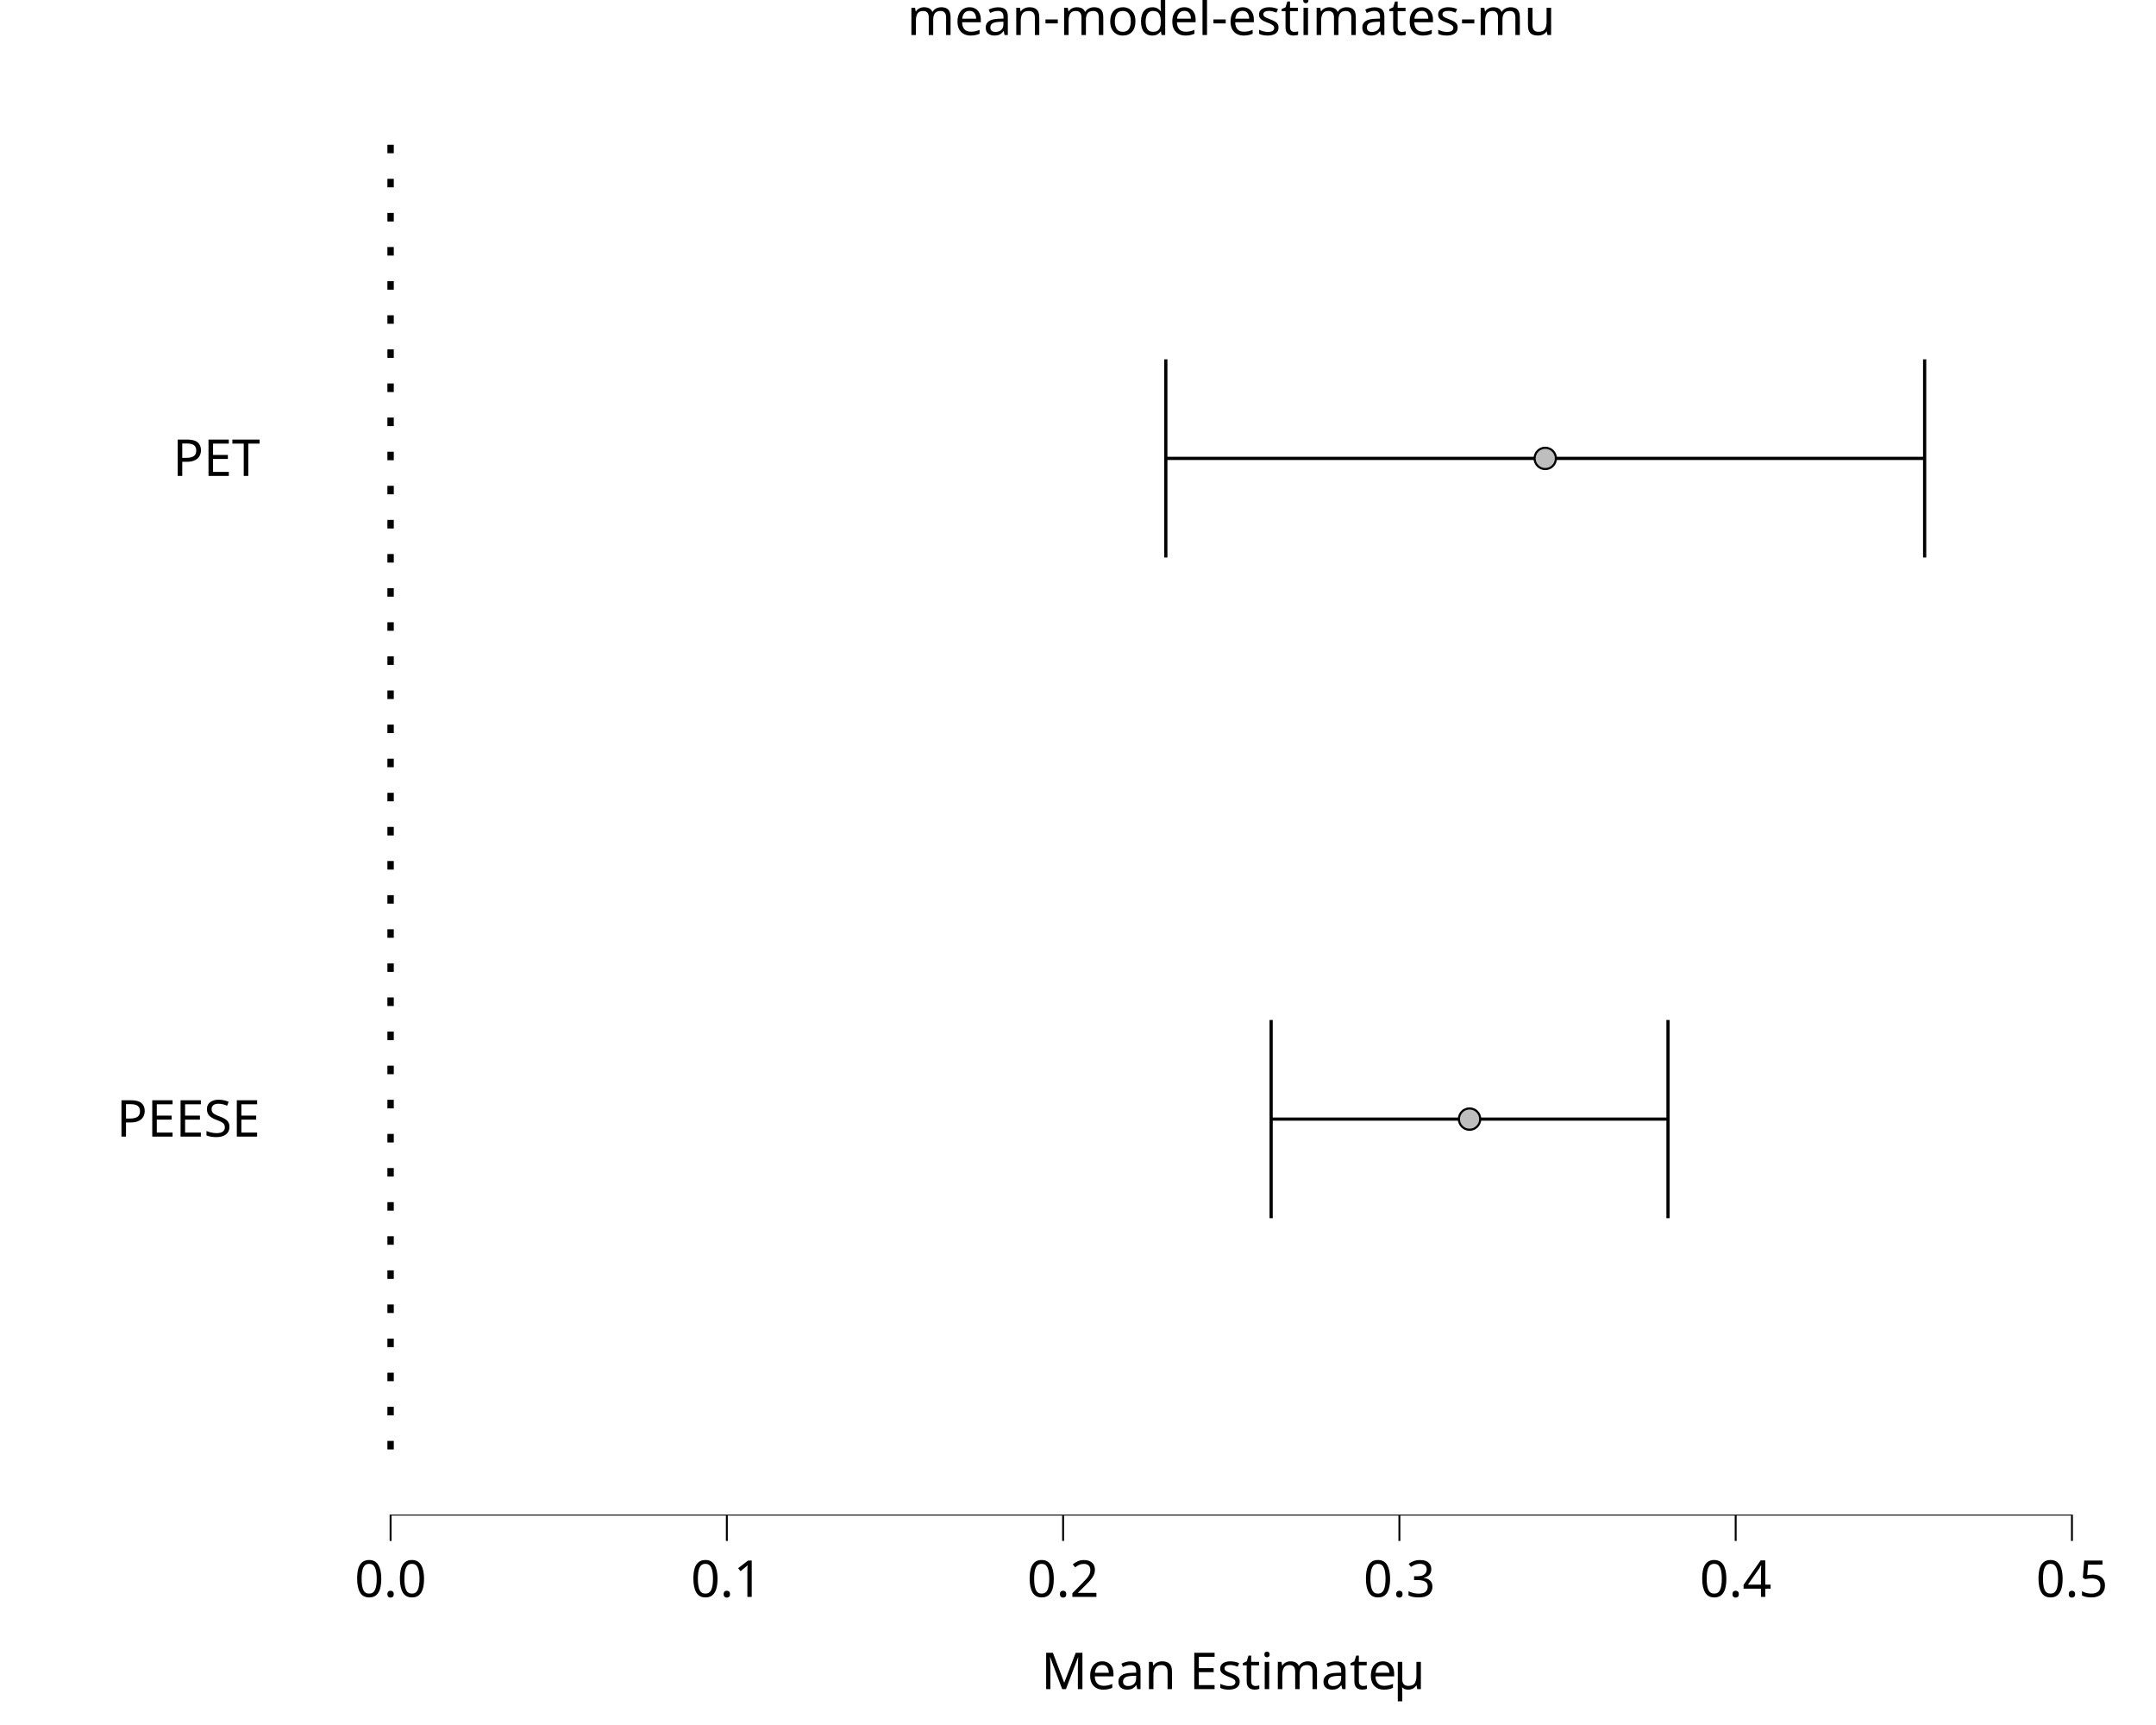
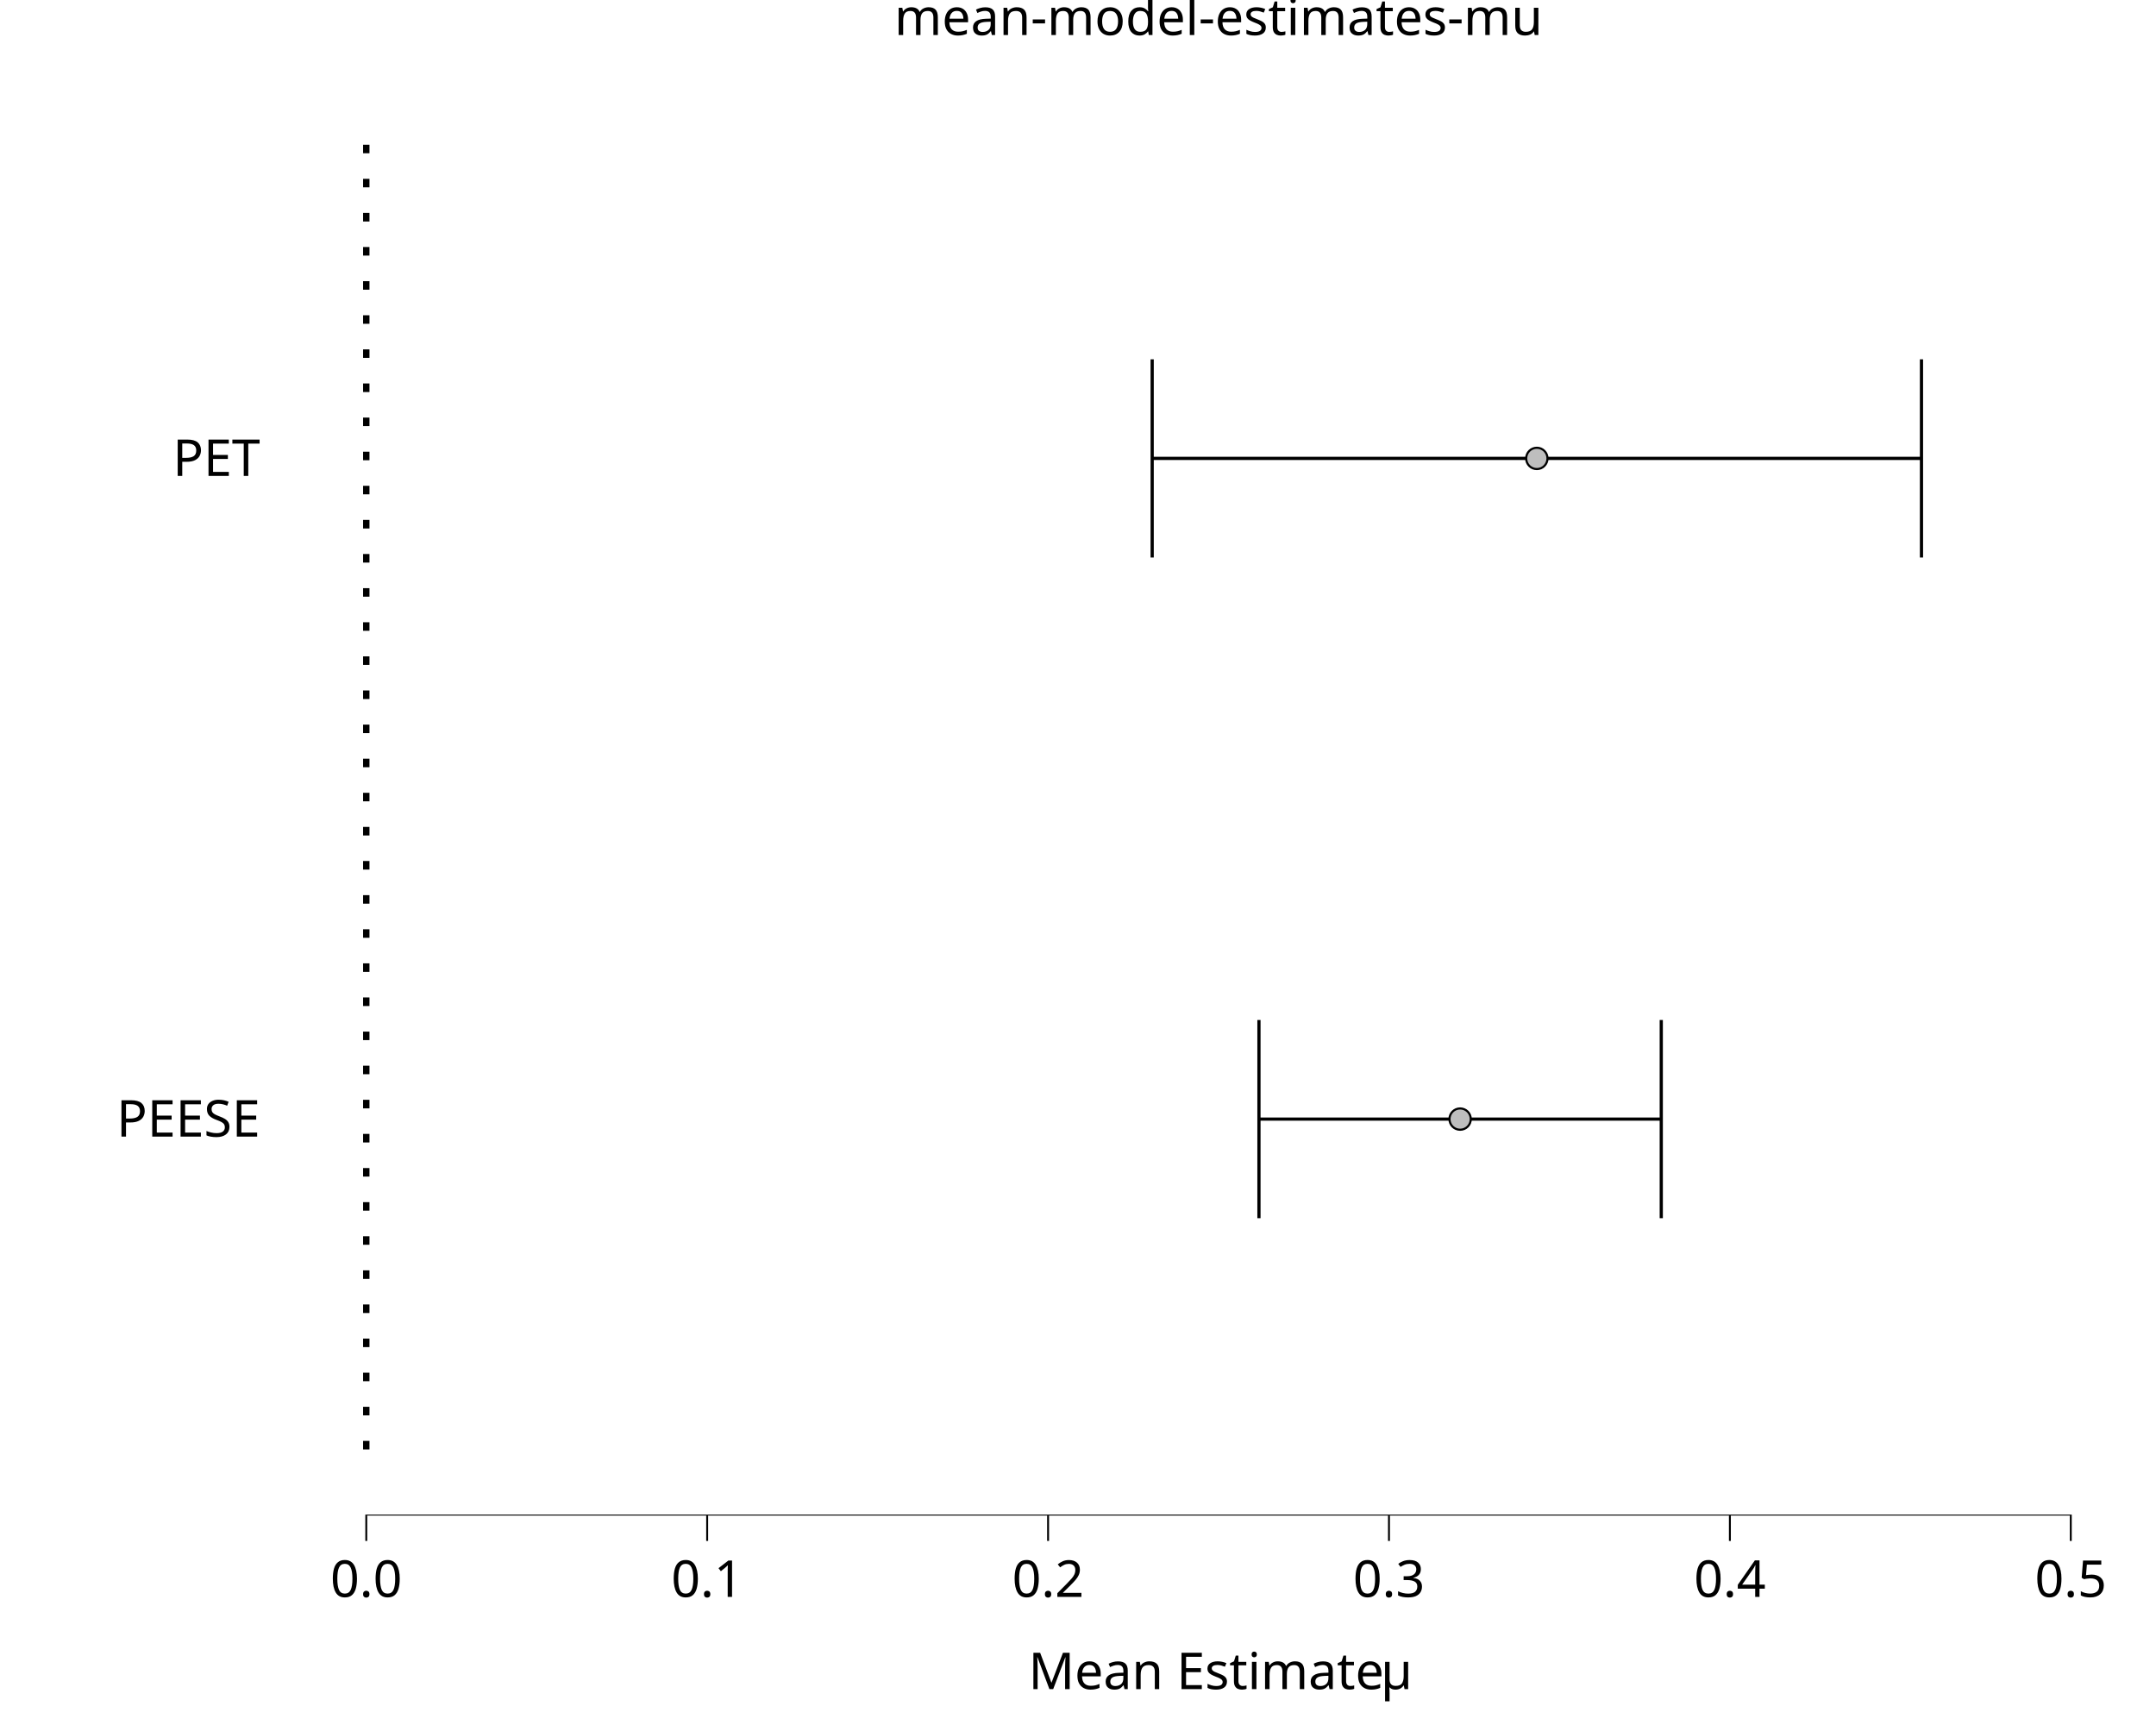
<svg xmlns="http://www.w3.org/2000/svg" class="svglite" data-engine-version="2.0" width="720.00pt" height="576.00pt" viewBox="0 0 720.00 576.00">
  <defs>
    <style type="text/css">
    .svglite line, .svglite polyline, .svglite polygon, .svglite path, .svglite rect, .svglite circle {
      fill: none;
      stroke: #000000;
      stroke-linecap: round;
      stroke-linejoin: round;
      stroke-miterlimit: 10.00;
    }
  </style>
  </defs>
  <rect width="100%" height="100%" style="stroke: none; fill: #FFFFFF;" />
  <defs>
    <clipPath id="cpMC4wMHw3MjAuMDB8MC4wMHw1NzYuMDA=">
      <rect x="0.00" y="0.00" width="720.00" height="576.00" />
    </clipPath>
  </defs>
  <g clip-path="url(#cpMC4wMHw3MjAuMDB8MC4wMHw1NzYuMDA=)">
-     <rect x="-0" y="0.00" width="720.00" height="576.00" style="stroke-width: 10.67; stroke: none;" />
+     <rect x="0.00" y="0.00" width="720.00" height="576.00" style="stroke-width: 10.67; stroke: none;" />
  </g>
  <defs>
-     <clipPath id="cpMTAyLjM2fDcyMC4wMHwyMC43MXw1MDYuMDU=">
-       <rect x="102.36" y="20.71" width="617.64" height="485.34" />
+     <clipPath id="cpOTMuODZ8NzIwLjAwfDIwLjcxfDUwNi4wNQ==">
+       <rect x="93.86" y="20.71" width="626.14" height="485.34" />
    </clipPath>
  </defs>
-   <g clip-path="url(#cpMTAyLjM2fDcyMC4wMHwyMC43MXw1MDYuMDU=)">
-     <rect x="102.36" y="20.71" width="617.64" height="485.34" style="stroke-width: 10.67; stroke: none;" />
-     <polyline points="557.03,406.78 557.03,340.59 " style="stroke-width: 1.07; stroke-linecap: butt;" />
-     <polyline points="557.03,373.68 424.50,373.68 " style="stroke-width: 1.07; stroke-linecap: butt;" />
-     <polyline points="424.50,406.78 424.50,340.59 " style="stroke-width: 1.07; stroke-linecap: butt;" />
-     <polyline points="642.74,186.17 642.74,119.98 " style="stroke-width: 1.07; stroke-linecap: butt;" />
-     <polyline points="642.74,153.07 389.33,153.07 " style="stroke-width: 1.07; stroke-linecap: butt;" />
-     <polyline points="389.33,186.17 389.33,119.98 " style="stroke-width: 1.07; stroke-linecap: butt;" />
-     <circle cx="490.76" cy="373.68" r="3.56" style="stroke-width: 0.71; fill: #BEBEBE;" />
-     <circle cx="516.04" cy="153.07" r="3.56" style="stroke-width: 0.71; fill: #BEBEBE;" />
-     <polyline points="130.44,483.99 130.44,42.77 " style="stroke-width: 2.13; stroke-dasharray: 2.85,8.54; stroke-linecap: butt;" />
-     <line x1="130.12" y1="506.05" x2="692.24" y2="506.05" style="stroke-width: 0.64; stroke-linecap: butt;" />
-     <rect x="102.36" y="20.71" width="617.64" height="485.34" style="stroke-width: 0.00; stroke: none;" />
+   <g clip-path="url(#cpOTMuODZ8NzIwLjAwfDIwLjcxfDUwNi4wNQ==)">
+     <rect x="93.86" y="20.71" width="626.14" height="485.34" style="stroke-width: 10.67; stroke: none;" />
+     <polyline points="554.78,406.78 554.78,340.59 " style="stroke-width: 1.07; stroke-linecap: butt;" />
+     <polyline points="554.78,373.68 420.43,373.68 " style="stroke-width: 1.07; stroke-linecap: butt;" />
+     <polyline points="420.43,406.78 420.43,340.59 " style="stroke-width: 1.07; stroke-linecap: butt;" />
+     <polyline points="641.68,186.17 641.68,119.98 " style="stroke-width: 1.07; stroke-linecap: butt;" />
+     <polyline points="641.68,153.07 384.77,153.07 " style="stroke-width: 1.07; stroke-linecap: butt;" />
+     <polyline points="384.77,186.17 384.77,119.98 " style="stroke-width: 1.07; stroke-linecap: butt;" />
+     <circle cx="487.61" cy="373.68" r="3.56" style="stroke-width: 0.71; fill: #BEBEBE;" />
+     <circle cx="513.23" cy="153.07" r="3.56" style="stroke-width: 0.71; fill: #BEBEBE;" />
+     <polyline points="122.32,483.99 122.32,42.77 " style="stroke-width: 2.13; stroke-dasharray: 2.85,8.54; stroke-linecap: butt;" />
+     <line x1="122.00" y1="506.05" x2="691.86" y2="506.05" style="stroke-width: 0.64; stroke-linecap: butt;" />
+     <rect x="93.86" y="20.71" width="626.14" height="485.34" style="stroke-width: 0.00; stroke: none;" />
  </g>
  <g clip-path="url(#cpMC4wMHw3MjAuMDB8MC4wMHw1NzYuMDA=)">
-     <polyline points="102.36,506.05 102.36,20.71 " style="stroke-width: 0.00; stroke: none; stroke-linecap: butt;" />
+     <polyline points="93.86,506.05 93.86,20.71 " style="stroke-width: 0.00; stroke: none; stroke-linecap: butt;" />
    <text x="86.88" y="379.53" text-anchor="end" style="font-size: 17.00px; font-family: sans;" textLength="56.71px" lengthAdjust="spacingAndGlyphs">PEESE</text>
    <text x="86.88" y="158.92" text-anchor="end" style="font-size: 17.00px; font-family: sans;" textLength="33.07px" lengthAdjust="spacingAndGlyphs">PET</text>
-     <polyline points="102.36,506.05 720.00,506.05 " style="stroke-width: 0.00; stroke: none; stroke-linecap: butt;" />
-     <polyline points="130.44,514.55 130.44,506.05 " style="stroke-width: 0.64; stroke-linecap: butt;" />
-     <polyline points="242.73,514.55 242.73,506.05 " style="stroke-width: 0.64; stroke-linecap: butt;" />
-     <polyline points="355.03,514.55 355.03,506.05 " style="stroke-width: 0.64; stroke-linecap: butt;" />
-     <polyline points="467.33,514.55 467.33,506.05 " style="stroke-width: 0.64; stroke-linecap: butt;" />
-     <polyline points="579.63,514.55 579.63,506.05 " style="stroke-width: 0.64; stroke-linecap: butt;" />
-     <polyline points="691.93,514.55 691.93,506.05 " style="stroke-width: 0.64; stroke-linecap: butt;" />
-     <text x="130.44" y="533.23" text-anchor="middle" style="font-size: 17.00px; font-family: sans;" textLength="23.63px" lengthAdjust="spacingAndGlyphs">0.0</text>
-     <text x="242.73" y="533.23" text-anchor="middle" style="font-size: 17.00px; font-family: sans;" textLength="23.63px" lengthAdjust="spacingAndGlyphs">0.1</text>
-     <text x="355.03" y="533.23" text-anchor="middle" style="font-size: 17.00px; font-family: sans;" textLength="23.63px" lengthAdjust="spacingAndGlyphs">0.2</text>
-     <text x="467.33" y="533.23" text-anchor="middle" style="font-size: 17.00px; font-family: sans;" textLength="23.63px" lengthAdjust="spacingAndGlyphs">0.3</text>
-     <text x="579.63" y="533.23" text-anchor="middle" style="font-size: 17.00px; font-family: sans;" textLength="23.63px" lengthAdjust="spacingAndGlyphs">0.4</text>
-     <text x="691.93" y="533.23" text-anchor="middle" style="font-size: 17.00px; font-family: sans;" textLength="23.63px" lengthAdjust="spacingAndGlyphs">0.5</text>
-     <text x="347.71" y="564.02" style="font-size: 17.00px; font-family: sans;" textLength="113.40px" lengthAdjust="spacingAndGlyphs">Mean Estimate</text>
-     <text x="461.11" y="564.02" style="font-size: 17.00px; font-family: sans;" textLength="4.25px" lengthAdjust="spacingAndGlyphs"> </text>
-     <text x="465.36" y="564.02" style="font-size: 17.00px; font-family: sans;" textLength="9.29px" lengthAdjust="spacingAndGlyphs">μ</text>
-     <text x="411.18" y="11.70" text-anchor="middle" style="font-size: 17.00px; font-family: sans;" textLength="202.22px" lengthAdjust="spacingAndGlyphs">mean-model-estimates-mu</text>
+     <polyline points="93.86,506.05 720.00,506.05 " style="stroke-width: 0.00; stroke: none; stroke-linecap: butt;" />
+     <polyline points="122.32,514.55 122.32,506.05 " style="stroke-width: 0.64; stroke-linecap: butt;" />
+     <polyline points="236.16,514.55 236.16,506.05 " style="stroke-width: 0.64; stroke-linecap: butt;" />
+     <polyline points="350.01,514.55 350.01,506.05 " style="stroke-width: 0.64; stroke-linecap: butt;" />
+     <polyline points="463.85,514.55 463.85,506.05 " style="stroke-width: 0.64; stroke-linecap: butt;" />
+     <polyline points="577.70,514.55 577.70,506.05 " style="stroke-width: 0.64; stroke-linecap: butt;" />
+     <polyline points="691.54,514.55 691.54,506.05 " style="stroke-width: 0.64; stroke-linecap: butt;" />
+     <text x="122.32" y="533.23" text-anchor="middle" style="font-size: 17.00px; font-family: sans;" textLength="23.63px" lengthAdjust="spacingAndGlyphs">0.0</text>
+     <text x="236.16" y="533.23" text-anchor="middle" style="font-size: 17.00px; font-family: sans;" textLength="23.63px" lengthAdjust="spacingAndGlyphs">0.1</text>
+     <text x="350.01" y="533.23" text-anchor="middle" style="font-size: 17.00px; font-family: sans;" textLength="23.63px" lengthAdjust="spacingAndGlyphs">0.2</text>
+     <text x="463.85" y="533.23" text-anchor="middle" style="font-size: 17.00px; font-family: sans;" textLength="23.63px" lengthAdjust="spacingAndGlyphs">0.3</text>
+     <text x="577.70" y="533.23" text-anchor="middle" style="font-size: 17.00px; font-family: sans;" textLength="23.63px" lengthAdjust="spacingAndGlyphs">0.4</text>
+     <text x="691.54" y="533.23" text-anchor="middle" style="font-size: 17.00px; font-family: sans;" textLength="23.63px" lengthAdjust="spacingAndGlyphs">0.5</text>
+     <text x="343.45" y="564.02" style="font-size: 17.00px; font-family: sans;" textLength="113.40px" lengthAdjust="spacingAndGlyphs">Mean Estimate</text>
+     <text x="456.86" y="564.02" style="font-size: 17.00px; font-family: sans;" textLength="4.25px" lengthAdjust="spacingAndGlyphs"> </text>
+     <text x="461.11" y="564.02" style="font-size: 17.00px; font-family: sans;" textLength="9.29px" lengthAdjust="spacingAndGlyphs">μ</text>
+     <text x="406.93" y="11.70" text-anchor="middle" style="font-size: 17.00px; font-family: sans;" textLength="202.22px" lengthAdjust="spacingAndGlyphs">mean-model-estimates-mu</text>
  </g>
</svg>
